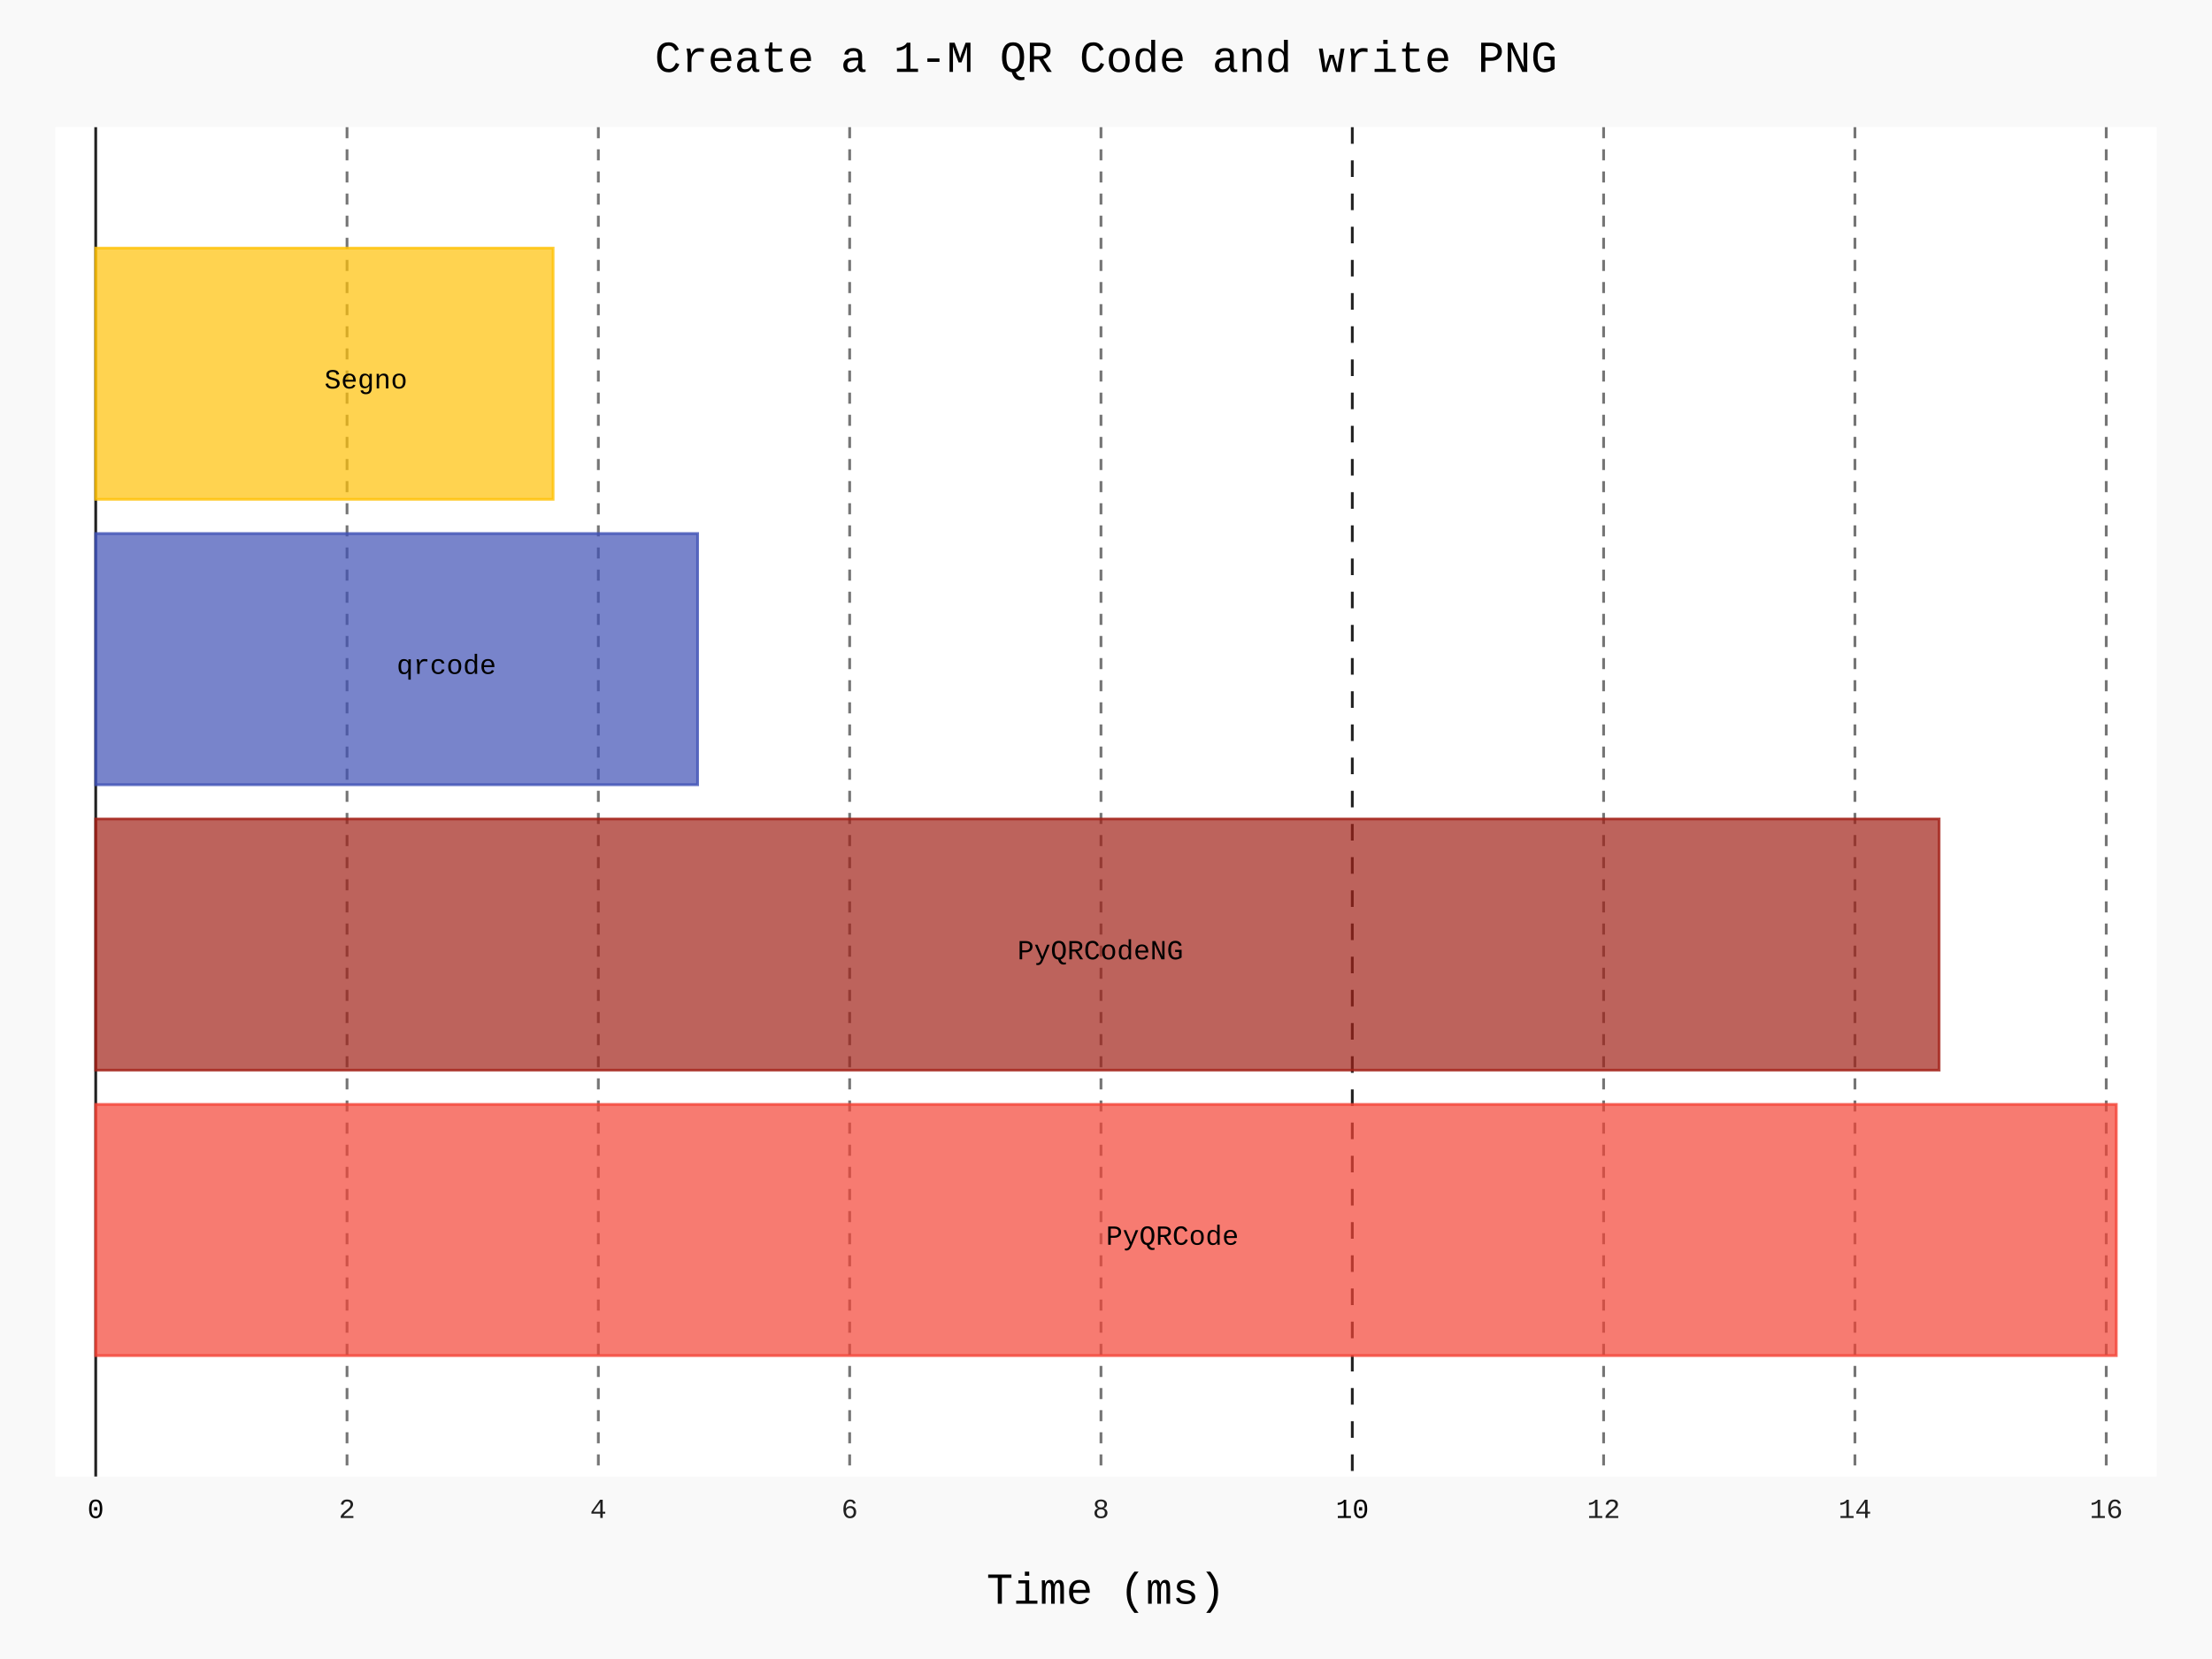
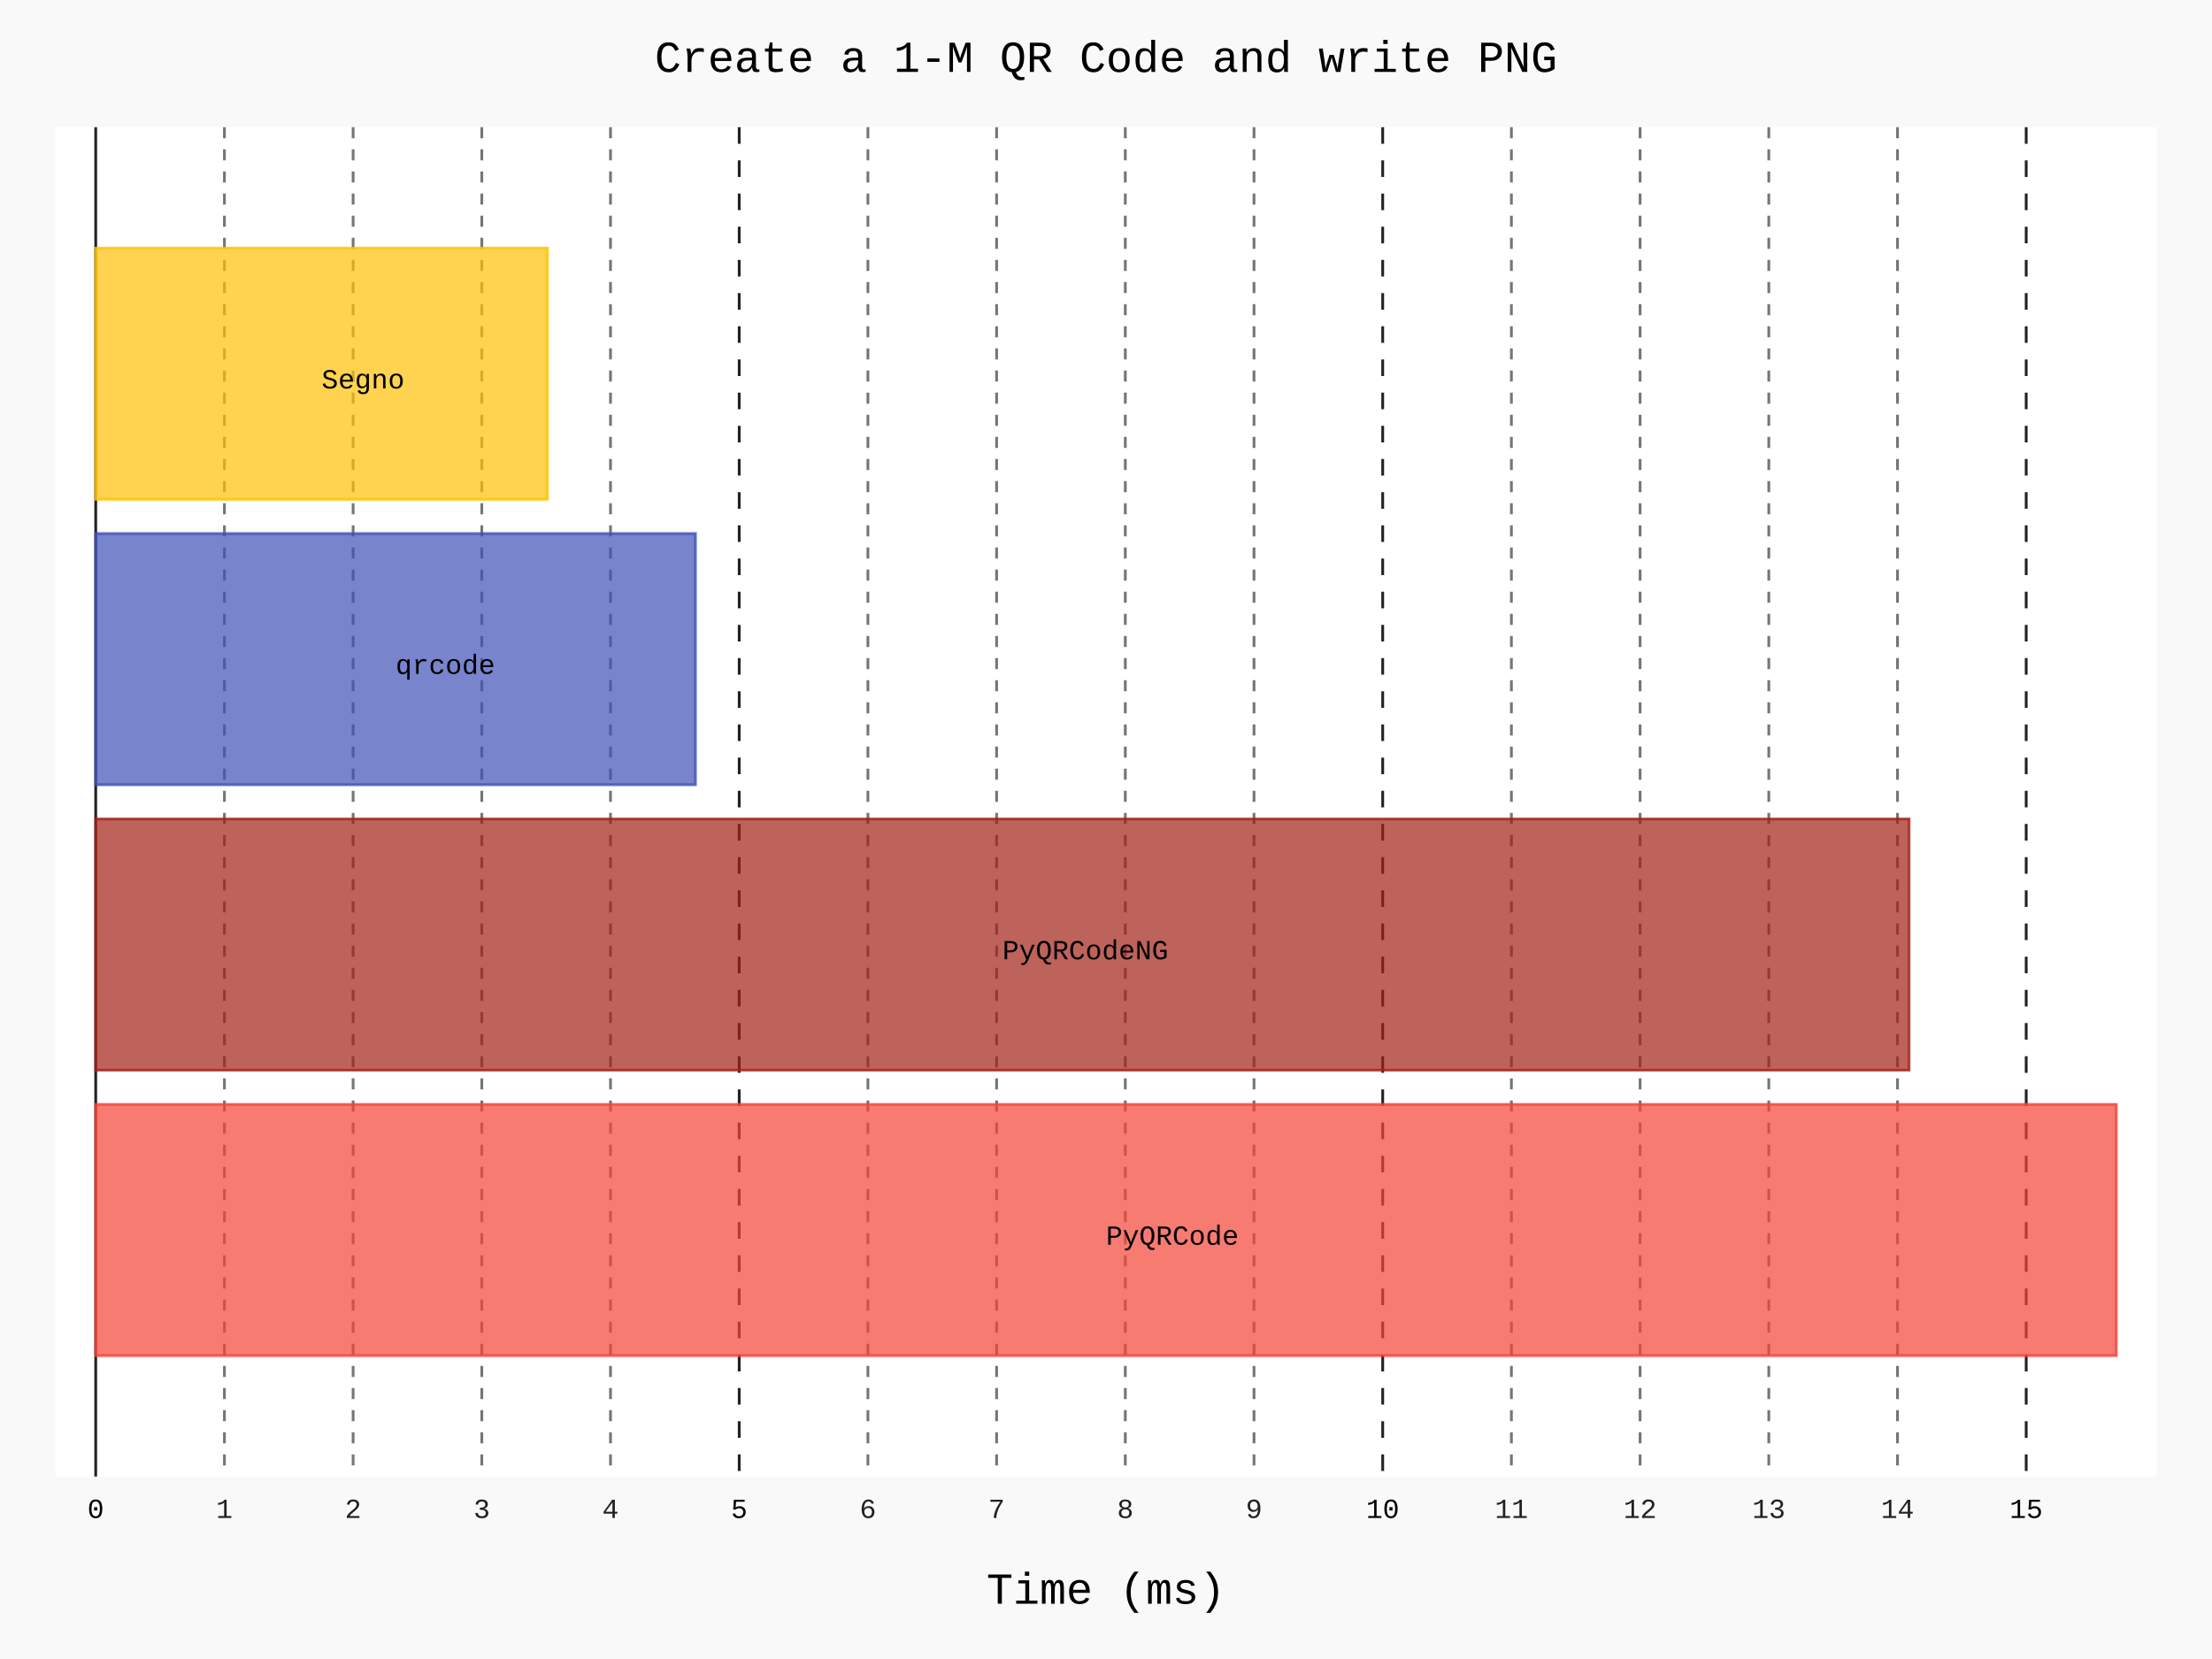
- <svg xmlns="http://www.w3.org/2000/svg" class="pygal-chart" id="chart-f22e7002-ce72-45ec-9974-f33712e98e97" viewBox="0 0 800 600">
+ <svg xmlns="http://www.w3.org/2000/svg" class="pygal-chart" id="chart-103e8e18-e49b-46be-80fe-2356ea594cd8" viewBox="0 0 800 600">
  <defs>
-     <style type="text/css">#chart-f22e7002-ce72-45ec-9974-f33712e98e97{-webkit-user-select:none;-webkit-font-smoothing:antialiased;font-family:Consolas,"Liberation Mono",Menlo,Courier,monospace}#chart-f22e7002-ce72-45ec-9974-f33712e98e97 .title{font-family:Consolas,"Liberation Mono",Menlo,Courier,monospace;font-size:16px}#chart-f22e7002-ce72-45ec-9974-f33712e98e97 .legends .legend text{font-family:Consolas,"Liberation Mono",Menlo,Courier,monospace;font-size:14px}#chart-f22e7002-ce72-45ec-9974-f33712e98e97 .axis text{font-family:Consolas,"Liberation Mono",Menlo,Courier,monospace;font-size:10px}#chart-f22e7002-ce72-45ec-9974-f33712e98e97 .axis text.major{font-family:Consolas,"Liberation Mono",Menlo,Courier,monospace;font-size:10px}#chart-f22e7002-ce72-45ec-9974-f33712e98e97 .text-overlay text.value{font-family:Consolas,"Liberation Mono",Menlo,Courier,monospace;font-size:16px}#chart-f22e7002-ce72-45ec-9974-f33712e98e97 .text-overlay text.label{font-family:Consolas,"Liberation Mono",Menlo,Courier,monospace;font-size:10px}#chart-f22e7002-ce72-45ec-9974-f33712e98e97 .tooltip{font-family:Consolas,"Liberation Mono",Menlo,Courier,monospace;font-size:14px}#chart-f22e7002-ce72-45ec-9974-f33712e98e97 text.no_data{font-family:Consolas,"Liberation Mono",Menlo,Courier,monospace;font-size:64px}
- #chart-f22e7002-ce72-45ec-9974-f33712e98e97{background-color:rgba(249,249,249,1)}#chart-f22e7002-ce72-45ec-9974-f33712e98e97 path,#chart-f22e7002-ce72-45ec-9974-f33712e98e97 line,#chart-f22e7002-ce72-45ec-9974-f33712e98e97 rect,#chart-f22e7002-ce72-45ec-9974-f33712e98e97 circle{-webkit-transition:150ms;-moz-transition:150ms;transition:150ms}#chart-f22e7002-ce72-45ec-9974-f33712e98e97 .graph &gt; .background{fill:rgba(249,249,249,1)}#chart-f22e7002-ce72-45ec-9974-f33712e98e97 .plot &gt; .background{fill:rgba(255,255,255,1)}#chart-f22e7002-ce72-45ec-9974-f33712e98e97 .graph{fill:rgba(0,0,0,.87)}#chart-f22e7002-ce72-45ec-9974-f33712e98e97 text.no_data{fill:rgba(0,0,0,1)}#chart-f22e7002-ce72-45ec-9974-f33712e98e97 .title{fill:rgba(0,0,0,1)}#chart-f22e7002-ce72-45ec-9974-f33712e98e97 .legends .legend text{fill:rgba(0,0,0,.87)}#chart-f22e7002-ce72-45ec-9974-f33712e98e97 .legends .legend:hover text{fill:rgba(0,0,0,1)}#chart-f22e7002-ce72-45ec-9974-f33712e98e97 .axis .line{stroke:rgba(0,0,0,1)}#chart-f22e7002-ce72-45ec-9974-f33712e98e97 .axis .guide.line{stroke:rgba(0,0,0,.54)}#chart-f22e7002-ce72-45ec-9974-f33712e98e97 .axis .major.line{stroke:rgba(0,0,0,.87)}#chart-f22e7002-ce72-45ec-9974-f33712e98e97 .axis text.major{fill:rgba(0,0,0,1)}#chart-f22e7002-ce72-45ec-9974-f33712e98e97 .axis.y .guides:hover .guide.line,#chart-f22e7002-ce72-45ec-9974-f33712e98e97 .line-graph .axis.x .guides:hover .guide.line,#chart-f22e7002-ce72-45ec-9974-f33712e98e97 .stackedline-graph .axis.x .guides:hover .guide.line,#chart-f22e7002-ce72-45ec-9974-f33712e98e97 .xy-graph .axis.x .guides:hover .guide.line{stroke:rgba(0,0,0,1)}#chart-f22e7002-ce72-45ec-9974-f33712e98e97 .axis .guides:hover text{fill:rgba(0,0,0,1)}#chart-f22e7002-ce72-45ec-9974-f33712e98e97 .reactive{fill-opacity:.7;stroke-opacity:.8}#chart-f22e7002-ce72-45ec-9974-f33712e98e97 .ci{stroke:rgba(0,0,0,.87)}#chart-f22e7002-ce72-45ec-9974-f33712e98e97 .reactive.active,#chart-f22e7002-ce72-45ec-9974-f33712e98e97 .active .reactive{fill-opacity:.8;stroke-opacity:.9;stroke-width:4}#chart-f22e7002-ce72-45ec-9974-f33712e98e97 .ci .reactive.active{stroke-width:1.5}#chart-f22e7002-ce72-45ec-9974-f33712e98e97 .series text{fill:rgba(0,0,0,1)}#chart-f22e7002-ce72-45ec-9974-f33712e98e97 .tooltip rect{fill:rgba(255,255,255,1);stroke:rgba(0,0,0,1);-webkit-transition:opacity 150ms;-moz-transition:opacity 150ms;transition:opacity 150ms}#chart-f22e7002-ce72-45ec-9974-f33712e98e97 .tooltip .label{fill:rgba(0,0,0,.87)}#chart-f22e7002-ce72-45ec-9974-f33712e98e97 .tooltip .label{fill:rgba(0,0,0,.87)}#chart-f22e7002-ce72-45ec-9974-f33712e98e97 .tooltip .legend{font-size:.8em;fill:rgba(0,0,0,.54)}#chart-f22e7002-ce72-45ec-9974-f33712e98e97 .tooltip .x_label{font-size:.6em;fill:rgba(0,0,0,1)}#chart-f22e7002-ce72-45ec-9974-f33712e98e97 .tooltip .xlink{font-size:.5em;text-decoration:underline}#chart-f22e7002-ce72-45ec-9974-f33712e98e97 .tooltip .value{font-size:1.5em}#chart-f22e7002-ce72-45ec-9974-f33712e98e97 .bound{font-size:.5em}#chart-f22e7002-ce72-45ec-9974-f33712e98e97 .max-value{font-size:.75em;fill:rgba(0,0,0,.54)}#chart-f22e7002-ce72-45ec-9974-f33712e98e97 .map-element{fill:rgba(255,255,255,1);stroke:rgba(0,0,0,.54) !important}#chart-f22e7002-ce72-45ec-9974-f33712e98e97 .map-element .reactive{fill-opacity:inherit;stroke-opacity:inherit}#chart-f22e7002-ce72-45ec-9974-f33712e98e97 .color-0,#chart-f22e7002-ce72-45ec-9974-f33712e98e97 .color-0 a:visited{stroke:#F44336;fill:#F44336}#chart-f22e7002-ce72-45ec-9974-f33712e98e97 .color-1,#chart-f22e7002-ce72-45ec-9974-f33712e98e97 .color-1 a:visited{stroke:#3F51B5;fill:#3F51B5}#chart-f22e7002-ce72-45ec-9974-f33712e98e97 .color-2,#chart-f22e7002-ce72-45ec-9974-f33712e98e97 .color-2 a:visited{stroke:#009688;fill:#009688}#chart-f22e7002-ce72-45ec-9974-f33712e98e97 .color-3,#chart-f22e7002-ce72-45ec-9974-f33712e98e97 .color-3 a:visited{stroke:#FFC107;fill:#FFC107}#chart-f22e7002-ce72-45ec-9974-f33712e98e97 .text-overlay .color-0 text{fill:black}#chart-f22e7002-ce72-45ec-9974-f33712e98e97 .text-overlay .color-1 text{fill:black}#chart-f22e7002-ce72-45ec-9974-f33712e98e97 .text-overlay .color-2 text{fill:black}#chart-f22e7002-ce72-45ec-9974-f33712e98e97 .text-overlay .color-3 text{fill:black}
- #chart-f22e7002-ce72-45ec-9974-f33712e98e97 text.no_data{text-anchor:middle}#chart-f22e7002-ce72-45ec-9974-f33712e98e97 .guide.line{fill:none}#chart-f22e7002-ce72-45ec-9974-f33712e98e97 .centered{text-anchor:middle}#chart-f22e7002-ce72-45ec-9974-f33712e98e97 .title{text-anchor:middle}#chart-f22e7002-ce72-45ec-9974-f33712e98e97 .legends .legend text{fill-opacity:1}#chart-f22e7002-ce72-45ec-9974-f33712e98e97 .axis.x text{text-anchor:middle}#chart-f22e7002-ce72-45ec-9974-f33712e98e97 .axis.x:not(.web) text[transform]{text-anchor:start}#chart-f22e7002-ce72-45ec-9974-f33712e98e97 .axis.x:not(.web) text[transform].backwards{text-anchor:end}#chart-f22e7002-ce72-45ec-9974-f33712e98e97 .axis.y text{text-anchor:end}#chart-f22e7002-ce72-45ec-9974-f33712e98e97 .axis.y text[transform].backwards{text-anchor:start}#chart-f22e7002-ce72-45ec-9974-f33712e98e97 .axis.y2 text{text-anchor:start}#chart-f22e7002-ce72-45ec-9974-f33712e98e97 .axis.y2 text[transform].backwards{text-anchor:end}#chart-f22e7002-ce72-45ec-9974-f33712e98e97 .axis .guide.line{stroke-dasharray:4,4}#chart-f22e7002-ce72-45ec-9974-f33712e98e97 .axis .major.guide.line{stroke-dasharray:6,6}#chart-f22e7002-ce72-45ec-9974-f33712e98e97 .horizontal .axis.y .guide.line,#chart-f22e7002-ce72-45ec-9974-f33712e98e97 .horizontal .axis.y2 .guide.line,#chart-f22e7002-ce72-45ec-9974-f33712e98e97 .vertical .axis.x .guide.line{opacity:0}#chart-f22e7002-ce72-45ec-9974-f33712e98e97 .horizontal .axis.always_show .guide.line,#chart-f22e7002-ce72-45ec-9974-f33712e98e97 .vertical .axis.always_show .guide.line{opacity:1 !important}#chart-f22e7002-ce72-45ec-9974-f33712e98e97 .axis.y .guides:hover .guide.line,#chart-f22e7002-ce72-45ec-9974-f33712e98e97 .axis.y2 .guides:hover .guide.line,#chart-f22e7002-ce72-45ec-9974-f33712e98e97 .axis.x .guides:hover .guide.line{opacity:1}#chart-f22e7002-ce72-45ec-9974-f33712e98e97 .axis .guides:hover text{opacity:1}#chart-f22e7002-ce72-45ec-9974-f33712e98e97 .nofill{fill:none}#chart-f22e7002-ce72-45ec-9974-f33712e98e97 .subtle-fill{fill-opacity:.2}#chart-f22e7002-ce72-45ec-9974-f33712e98e97 .dot{stroke-width:1px;fill-opacity:1}#chart-f22e7002-ce72-45ec-9974-f33712e98e97 .dot.active{stroke-width:5px}#chart-f22e7002-ce72-45ec-9974-f33712e98e97 .dot.negative{fill:transparent}#chart-f22e7002-ce72-45ec-9974-f33712e98e97 text,#chart-f22e7002-ce72-45ec-9974-f33712e98e97 tspan{stroke:none !important}#chart-f22e7002-ce72-45ec-9974-f33712e98e97 .series text.active{opacity:1}#chart-f22e7002-ce72-45ec-9974-f33712e98e97 .tooltip rect{fill-opacity:.95;stroke-width:.5}#chart-f22e7002-ce72-45ec-9974-f33712e98e97 .tooltip text{fill-opacity:1}#chart-f22e7002-ce72-45ec-9974-f33712e98e97 .showable{visibility:hidden}#chart-f22e7002-ce72-45ec-9974-f33712e98e97 .showable.shown{visibility:visible}#chart-f22e7002-ce72-45ec-9974-f33712e98e97 .gauge-background{fill:rgba(229,229,229,1);stroke:none}#chart-f22e7002-ce72-45ec-9974-f33712e98e97 .bg-lines{stroke:rgba(249,249,249,1);stroke-width:2px}</style>
+     <style type="text/css">#chart-103e8e18-e49b-46be-80fe-2356ea594cd8{-webkit-user-select:none;-webkit-font-smoothing:antialiased;font-family:Consolas,"Liberation Mono",Menlo,Courier,monospace}#chart-103e8e18-e49b-46be-80fe-2356ea594cd8 .title{font-family:Consolas,"Liberation Mono",Menlo,Courier,monospace;font-size:16px}#chart-103e8e18-e49b-46be-80fe-2356ea594cd8 .legends .legend text{font-family:Consolas,"Liberation Mono",Menlo,Courier,monospace;font-size:14px}#chart-103e8e18-e49b-46be-80fe-2356ea594cd8 .axis text{font-family:Consolas,"Liberation Mono",Menlo,Courier,monospace;font-size:10px}#chart-103e8e18-e49b-46be-80fe-2356ea594cd8 .axis text.major{font-family:Consolas,"Liberation Mono",Menlo,Courier,monospace;font-size:10px}#chart-103e8e18-e49b-46be-80fe-2356ea594cd8 .text-overlay text.value{font-family:Consolas,"Liberation Mono",Menlo,Courier,monospace;font-size:16px}#chart-103e8e18-e49b-46be-80fe-2356ea594cd8 .text-overlay text.label{font-family:Consolas,"Liberation Mono",Menlo,Courier,monospace;font-size:10px}#chart-103e8e18-e49b-46be-80fe-2356ea594cd8 .tooltip{font-family:Consolas,"Liberation Mono",Menlo,Courier,monospace;font-size:14px}#chart-103e8e18-e49b-46be-80fe-2356ea594cd8 text.no_data{font-family:Consolas,"Liberation Mono",Menlo,Courier,monospace;font-size:64px}
+ #chart-103e8e18-e49b-46be-80fe-2356ea594cd8{background-color:rgba(249,249,249,1)}#chart-103e8e18-e49b-46be-80fe-2356ea594cd8 path,#chart-103e8e18-e49b-46be-80fe-2356ea594cd8 line,#chart-103e8e18-e49b-46be-80fe-2356ea594cd8 rect,#chart-103e8e18-e49b-46be-80fe-2356ea594cd8 circle{-webkit-transition:150ms;-moz-transition:150ms;transition:150ms}#chart-103e8e18-e49b-46be-80fe-2356ea594cd8 .graph &gt; .background{fill:rgba(249,249,249,1)}#chart-103e8e18-e49b-46be-80fe-2356ea594cd8 .plot &gt; .background{fill:rgba(255,255,255,1)}#chart-103e8e18-e49b-46be-80fe-2356ea594cd8 .graph{fill:rgba(0,0,0,.87)}#chart-103e8e18-e49b-46be-80fe-2356ea594cd8 text.no_data{fill:rgba(0,0,0,1)}#chart-103e8e18-e49b-46be-80fe-2356ea594cd8 .title{fill:rgba(0,0,0,1)}#chart-103e8e18-e49b-46be-80fe-2356ea594cd8 .legends .legend text{fill:rgba(0,0,0,.87)}#chart-103e8e18-e49b-46be-80fe-2356ea594cd8 .legends .legend:hover text{fill:rgba(0,0,0,1)}#chart-103e8e18-e49b-46be-80fe-2356ea594cd8 .axis .line{stroke:rgba(0,0,0,1)}#chart-103e8e18-e49b-46be-80fe-2356ea594cd8 .axis .guide.line{stroke:rgba(0,0,0,.54)}#chart-103e8e18-e49b-46be-80fe-2356ea594cd8 .axis .major.line{stroke:rgba(0,0,0,.87)}#chart-103e8e18-e49b-46be-80fe-2356ea594cd8 .axis text.major{fill:rgba(0,0,0,1)}#chart-103e8e18-e49b-46be-80fe-2356ea594cd8 .axis.y .guides:hover .guide.line,#chart-103e8e18-e49b-46be-80fe-2356ea594cd8 .line-graph .axis.x .guides:hover .guide.line,#chart-103e8e18-e49b-46be-80fe-2356ea594cd8 .stackedline-graph .axis.x .guides:hover .guide.line,#chart-103e8e18-e49b-46be-80fe-2356ea594cd8 .xy-graph .axis.x .guides:hover .guide.line{stroke:rgba(0,0,0,1)}#chart-103e8e18-e49b-46be-80fe-2356ea594cd8 .axis .guides:hover text{fill:rgba(0,0,0,1)}#chart-103e8e18-e49b-46be-80fe-2356ea594cd8 .reactive{fill-opacity:.7;stroke-opacity:.8}#chart-103e8e18-e49b-46be-80fe-2356ea594cd8 .ci{stroke:rgba(0,0,0,.87)}#chart-103e8e18-e49b-46be-80fe-2356ea594cd8 .reactive.active,#chart-103e8e18-e49b-46be-80fe-2356ea594cd8 .active .reactive{fill-opacity:.8;stroke-opacity:.9;stroke-width:4}#chart-103e8e18-e49b-46be-80fe-2356ea594cd8 .ci .reactive.active{stroke-width:1.5}#chart-103e8e18-e49b-46be-80fe-2356ea594cd8 .series text{fill:rgba(0,0,0,1)}#chart-103e8e18-e49b-46be-80fe-2356ea594cd8 .tooltip rect{fill:rgba(255,255,255,1);stroke:rgba(0,0,0,1);-webkit-transition:opacity 150ms;-moz-transition:opacity 150ms;transition:opacity 150ms}#chart-103e8e18-e49b-46be-80fe-2356ea594cd8 .tooltip .label{fill:rgba(0,0,0,.87)}#chart-103e8e18-e49b-46be-80fe-2356ea594cd8 .tooltip .label{fill:rgba(0,0,0,.87)}#chart-103e8e18-e49b-46be-80fe-2356ea594cd8 .tooltip .legend{font-size:.8em;fill:rgba(0,0,0,.54)}#chart-103e8e18-e49b-46be-80fe-2356ea594cd8 .tooltip .x_label{font-size:.6em;fill:rgba(0,0,0,1)}#chart-103e8e18-e49b-46be-80fe-2356ea594cd8 .tooltip .xlink{font-size:.5em;text-decoration:underline}#chart-103e8e18-e49b-46be-80fe-2356ea594cd8 .tooltip .value{font-size:1.5em}#chart-103e8e18-e49b-46be-80fe-2356ea594cd8 .bound{font-size:.5em}#chart-103e8e18-e49b-46be-80fe-2356ea594cd8 .max-value{font-size:.75em;fill:rgba(0,0,0,.54)}#chart-103e8e18-e49b-46be-80fe-2356ea594cd8 .map-element{fill:rgba(255,255,255,1);stroke:rgba(0,0,0,.54) !important}#chart-103e8e18-e49b-46be-80fe-2356ea594cd8 .map-element .reactive{fill-opacity:inherit;stroke-opacity:inherit}#chart-103e8e18-e49b-46be-80fe-2356ea594cd8 .color-0,#chart-103e8e18-e49b-46be-80fe-2356ea594cd8 .color-0 a:visited{stroke:#F44336;fill:#F44336}#chart-103e8e18-e49b-46be-80fe-2356ea594cd8 .color-1,#chart-103e8e18-e49b-46be-80fe-2356ea594cd8 .color-1 a:visited{stroke:#3F51B5;fill:#3F51B5}#chart-103e8e18-e49b-46be-80fe-2356ea594cd8 .color-2,#chart-103e8e18-e49b-46be-80fe-2356ea594cd8 .color-2 a:visited{stroke:#009688;fill:#009688}#chart-103e8e18-e49b-46be-80fe-2356ea594cd8 .color-3,#chart-103e8e18-e49b-46be-80fe-2356ea594cd8 .color-3 a:visited{stroke:#FFC107;fill:#FFC107}#chart-103e8e18-e49b-46be-80fe-2356ea594cd8 .text-overlay .color-0 text{fill:black}#chart-103e8e18-e49b-46be-80fe-2356ea594cd8 .text-overlay .color-1 text{fill:black}#chart-103e8e18-e49b-46be-80fe-2356ea594cd8 .text-overlay .color-2 text{fill:black}#chart-103e8e18-e49b-46be-80fe-2356ea594cd8 .text-overlay .color-3 text{fill:black}
+ #chart-103e8e18-e49b-46be-80fe-2356ea594cd8 text.no_data{text-anchor:middle}#chart-103e8e18-e49b-46be-80fe-2356ea594cd8 .guide.line{fill:none}#chart-103e8e18-e49b-46be-80fe-2356ea594cd8 .centered{text-anchor:middle}#chart-103e8e18-e49b-46be-80fe-2356ea594cd8 .title{text-anchor:middle}#chart-103e8e18-e49b-46be-80fe-2356ea594cd8 .legends .legend text{fill-opacity:1}#chart-103e8e18-e49b-46be-80fe-2356ea594cd8 .axis.x text{text-anchor:middle}#chart-103e8e18-e49b-46be-80fe-2356ea594cd8 .axis.x:not(.web) text[transform]{text-anchor:start}#chart-103e8e18-e49b-46be-80fe-2356ea594cd8 .axis.x:not(.web) text[transform].backwards{text-anchor:end}#chart-103e8e18-e49b-46be-80fe-2356ea594cd8 .axis.y text{text-anchor:end}#chart-103e8e18-e49b-46be-80fe-2356ea594cd8 .axis.y text[transform].backwards{text-anchor:start}#chart-103e8e18-e49b-46be-80fe-2356ea594cd8 .axis.y2 text{text-anchor:start}#chart-103e8e18-e49b-46be-80fe-2356ea594cd8 .axis.y2 text[transform].backwards{text-anchor:end}#chart-103e8e18-e49b-46be-80fe-2356ea594cd8 .axis .guide.line{stroke-dasharray:4,4}#chart-103e8e18-e49b-46be-80fe-2356ea594cd8 .axis .major.guide.line{stroke-dasharray:6,6}#chart-103e8e18-e49b-46be-80fe-2356ea594cd8 .horizontal .axis.y .guide.line,#chart-103e8e18-e49b-46be-80fe-2356ea594cd8 .horizontal .axis.y2 .guide.line,#chart-103e8e18-e49b-46be-80fe-2356ea594cd8 .vertical .axis.x .guide.line{opacity:0}#chart-103e8e18-e49b-46be-80fe-2356ea594cd8 .horizontal .axis.always_show .guide.line,#chart-103e8e18-e49b-46be-80fe-2356ea594cd8 .vertical .axis.always_show .guide.line{opacity:1 !important}#chart-103e8e18-e49b-46be-80fe-2356ea594cd8 .axis.y .guides:hover .guide.line,#chart-103e8e18-e49b-46be-80fe-2356ea594cd8 .axis.y2 .guides:hover .guide.line,#chart-103e8e18-e49b-46be-80fe-2356ea594cd8 .axis.x .guides:hover .guide.line{opacity:1}#chart-103e8e18-e49b-46be-80fe-2356ea594cd8 .axis .guides:hover text{opacity:1}#chart-103e8e18-e49b-46be-80fe-2356ea594cd8 .nofill{fill:none}#chart-103e8e18-e49b-46be-80fe-2356ea594cd8 .subtle-fill{fill-opacity:.2}#chart-103e8e18-e49b-46be-80fe-2356ea594cd8 .dot{stroke-width:1px;fill-opacity:1}#chart-103e8e18-e49b-46be-80fe-2356ea594cd8 .dot.active{stroke-width:5px}#chart-103e8e18-e49b-46be-80fe-2356ea594cd8 .dot.negative{fill:transparent}#chart-103e8e18-e49b-46be-80fe-2356ea594cd8 text,#chart-103e8e18-e49b-46be-80fe-2356ea594cd8 tspan{stroke:none !important}#chart-103e8e18-e49b-46be-80fe-2356ea594cd8 .series text.active{opacity:1}#chart-103e8e18-e49b-46be-80fe-2356ea594cd8 .tooltip rect{fill-opacity:.95;stroke-width:.5}#chart-103e8e18-e49b-46be-80fe-2356ea594cd8 .tooltip text{fill-opacity:1}#chart-103e8e18-e49b-46be-80fe-2356ea594cd8 .showable{visibility:hidden}#chart-103e8e18-e49b-46be-80fe-2356ea594cd8 .showable.shown{visibility:visible}#chart-103e8e18-e49b-46be-80fe-2356ea594cd8 .gauge-background{fill:rgba(229,229,229,1);stroke:none}#chart-103e8e18-e49b-46be-80fe-2356ea594cd8 .bg-lines{stroke:rgba(249,249,249,1);stroke-width:2px}</style>
  </defs>
  <g class="graph horizontalbar-graph horizontal">
    <rect class="background" height="600" width="800" x="0" y="0" />
    <g class="plot" transform="translate(20, 46)">
      <rect class="background" height="488" width="760" x="0" y="0" />
      <g class="axis x always_show">
        <g class="guides">
          <path class="axis major line" d="M14.615 0 v488" />
          <text class="major" x="14.615" y="503.0">0</text>
        </g>
        <g class="guides">
-           <path class="guide line" d="M105.507 0 v488" />
-           <text class="" x="105.507" y="503.0">2</text>
+           <path class="guide line" d="M61.161 0 v488" />
+           <text class="" x="61.161" y="503.0">1</text>
        </g>
        <g class="guides">
-           <path class="guide line" d="M196.399 0 v488" />
-           <text class="" x="196.399" y="503.0">4</text>
+           <path class="guide line" d="M107.707 0 v488" />
+           <text class="" x="107.707" y="503.0">2</text>
        </g>
        <g class="guides">
-           <path class="guide line" d="M287.29 0 v488" />
-           <text class="" x="287.29" y="503.0">6</text>
+           <path class="guide line" d="M154.253 0 v488" />
+           <text class="" x="154.253" y="503.0">3</text>
        </g>
        <g class="guides">
-           <path class="guide line" d="M378.182 0 v488" />
-           <text class="" x="378.182" y="503.0">8</text>
+           <path class="guide line" d="M200.799 0 v488" />
+           <text class="" x="200.799" y="503.0">4</text>
        </g>
        <g class="guides">
-           <path class="major guide line" d="M469.074 0 v488" />
-           <text class="major" x="469.074" y="503.0">10</text>
+           <path class="major guide line" d="M247.344 0 v488" />
+           <text class="major" x="247.344" y="503.0">5</text>
        </g>
        <g class="guides">
-           <path class="guide line" d="M559.966 0 v488" />
-           <text class="" x="559.966" y="503.0">12</text>
+           <path class="guide line" d="M293.89 0 v488" />
+           <text class="" x="293.89" y="503.0">6</text>
        </g>
        <g class="guides">
-           <path class="guide line" d="M650.857 0 v488" />
-           <text class="" x="650.857" y="503.0">14</text>
+           <path class="guide line" d="M340.436 0 v488" />
+           <text class="" x="340.436" y="503.0">7</text>
        </g>
        <g class="guides">
-           <path class="guide line" d="M741.749 0 v488" />
-           <text class="" x="741.749" y="503.0">16</text>
+           <path class="guide line" d="M386.982 0 v488" />
+           <text class="" x="386.982" y="503.0">8</text>
+         </g>
+         <g class="guides">
+           <path class="guide line" d="M433.528 0 v488" />
+           <text class="" x="433.528" y="503.0">9</text>
+         </g>
+         <g class="guides">
+           <path class="major guide line" d="M480.073 0 v488" />
+           <text class="major" x="480.073" y="503.0">10</text>
+         </g>
+         <g class="guides">
+           <path class="guide line" d="M526.619 0 v488" />
+           <text class="" x="526.619" y="503.0">11</text>
+         </g>
+         <g class="guides">
+           <path class="guide line" d="M573.165 0 v488" />
+           <text class="" x="573.165" y="503.0">12</text>
+         </g>
+         <g class="guides">
+           <path class="guide line" d="M619.711 0 v488" />
+           <text class="" x="619.711" y="503.0">13</text>
+         </g>
+         <g class="guides">
+           <path class="guide line" d="M666.257 0 v488" />
+           <text class="" x="666.257" y="503.0">14</text>
+         </g>
+         <g class="guides">
+           <path class="major guide line" d="M712.803 0 v488" />
+           <text class="major" x="712.803" y="503.0">15</text>
        </g>
      </g>
      <g class="series serie-3 color-3">
        <g class="bars">
          <g class="bar" style="fill: #F44336; stroke: #F44336">
            <rect class="rect reactive tooltip-trigger" height="90.843" rx="0" ry="0" width="730.769" x="14.615" y="353.425" />
          </g>
        </g>
      </g>
      <g class="series serie-2 color-2">
        <g class="bars">
          <g class="bar" style="fill: #A22118; stroke: #A22118">
-             <rect class="rect reactive tooltip-trigger" height="90.843" rx="0" ry="0" width="666.691" x="14.615" y="250.194" />
+             <rect class="rect reactive tooltip-trigger" height="90.843" rx="0" ry="0" width="655.83" x="14.615" y="250.194" />
          </g>
        </g>
      </g>
      <g class="series serie-1 color-1">
        <g class="bars">
          <g class="bar" style="fill: #3F51B5; stroke: #3F51B5">
-             <rect class="rect reactive tooltip-trigger" height="90.843" rx="0" ry="0" width="217.686" x="14.615" y="146.963" />
+             <rect class="rect reactive tooltip-trigger" height="90.843" rx="0" ry="0" width="216.903" x="14.615" y="146.963" />
          </g>
        </g>
      </g>
      <g class="series serie-0 color-0">
        <g class="bars">
          <g class="bar" style="fill: #FFC107; stroke: #FFC107">
-             <rect class="rect reactive tooltip-trigger" height="90.843" rx="0" ry="0" width="165.423" x="14.615" y="43.732" />
+             <rect class="rect reactive tooltip-trigger" height="90.843" rx="0" ry="0" width="163.376" x="14.615" y="43.732" />
          </g>
        </g>
      </g>
    </g>
    <g class="titles">
      <text class="title plot_title" x="400.0" y="26">Create a 1-M QR Code and write PNG</text>
      <text class="title" x="400.0" y="580">Time (ms)</text>
    </g>
    <g class="plot overlay" transform="translate(20, 46)">
      <g class="series serie-3 color-3" />
      <g class="series serie-2 color-2" />
      <g class="series serie-1 color-1" />
      <g class="series serie-0 color-0" />
    </g>
    <g class="plot text-overlay" transform="translate(20, 46)">
      <g class="series serie-3 color-3">
        <text class="label" x="380.0" y="404.179">PyQRCode</text>
      </g>
      <g class="series serie-2 color-2">
-         <text class="label" x="347.961" y="300.949">PyQRCodeNG</text>
+         <text class="label" x="342.531" y="300.949">PyQRCodeNG</text>
      </g>
      <g class="series serie-1 color-1">
-         <text class="label" x="123.458" y="197.718">qrcode</text>
+         <text class="label" x="123.067" y="197.718">qrcode</text>
      </g>
      <g class="series serie-0 color-0">
-         <text class="label" x="97.327" y="94.487">Segno</text>
+         <text class="label" x="96.303" y="94.487">Segno</text>
      </g>
    </g>
    <g class="plot tooltip-overlay" transform="translate(20, 46)">
      <g class="tooltip" style="opacity: 0" transform="translate(0 0)">
        <rect class="tooltip-box" height="0" rx="0" ry="0" width="0" />
        <g class="text" />
      </g>
    </g>
  </g>
</svg>
